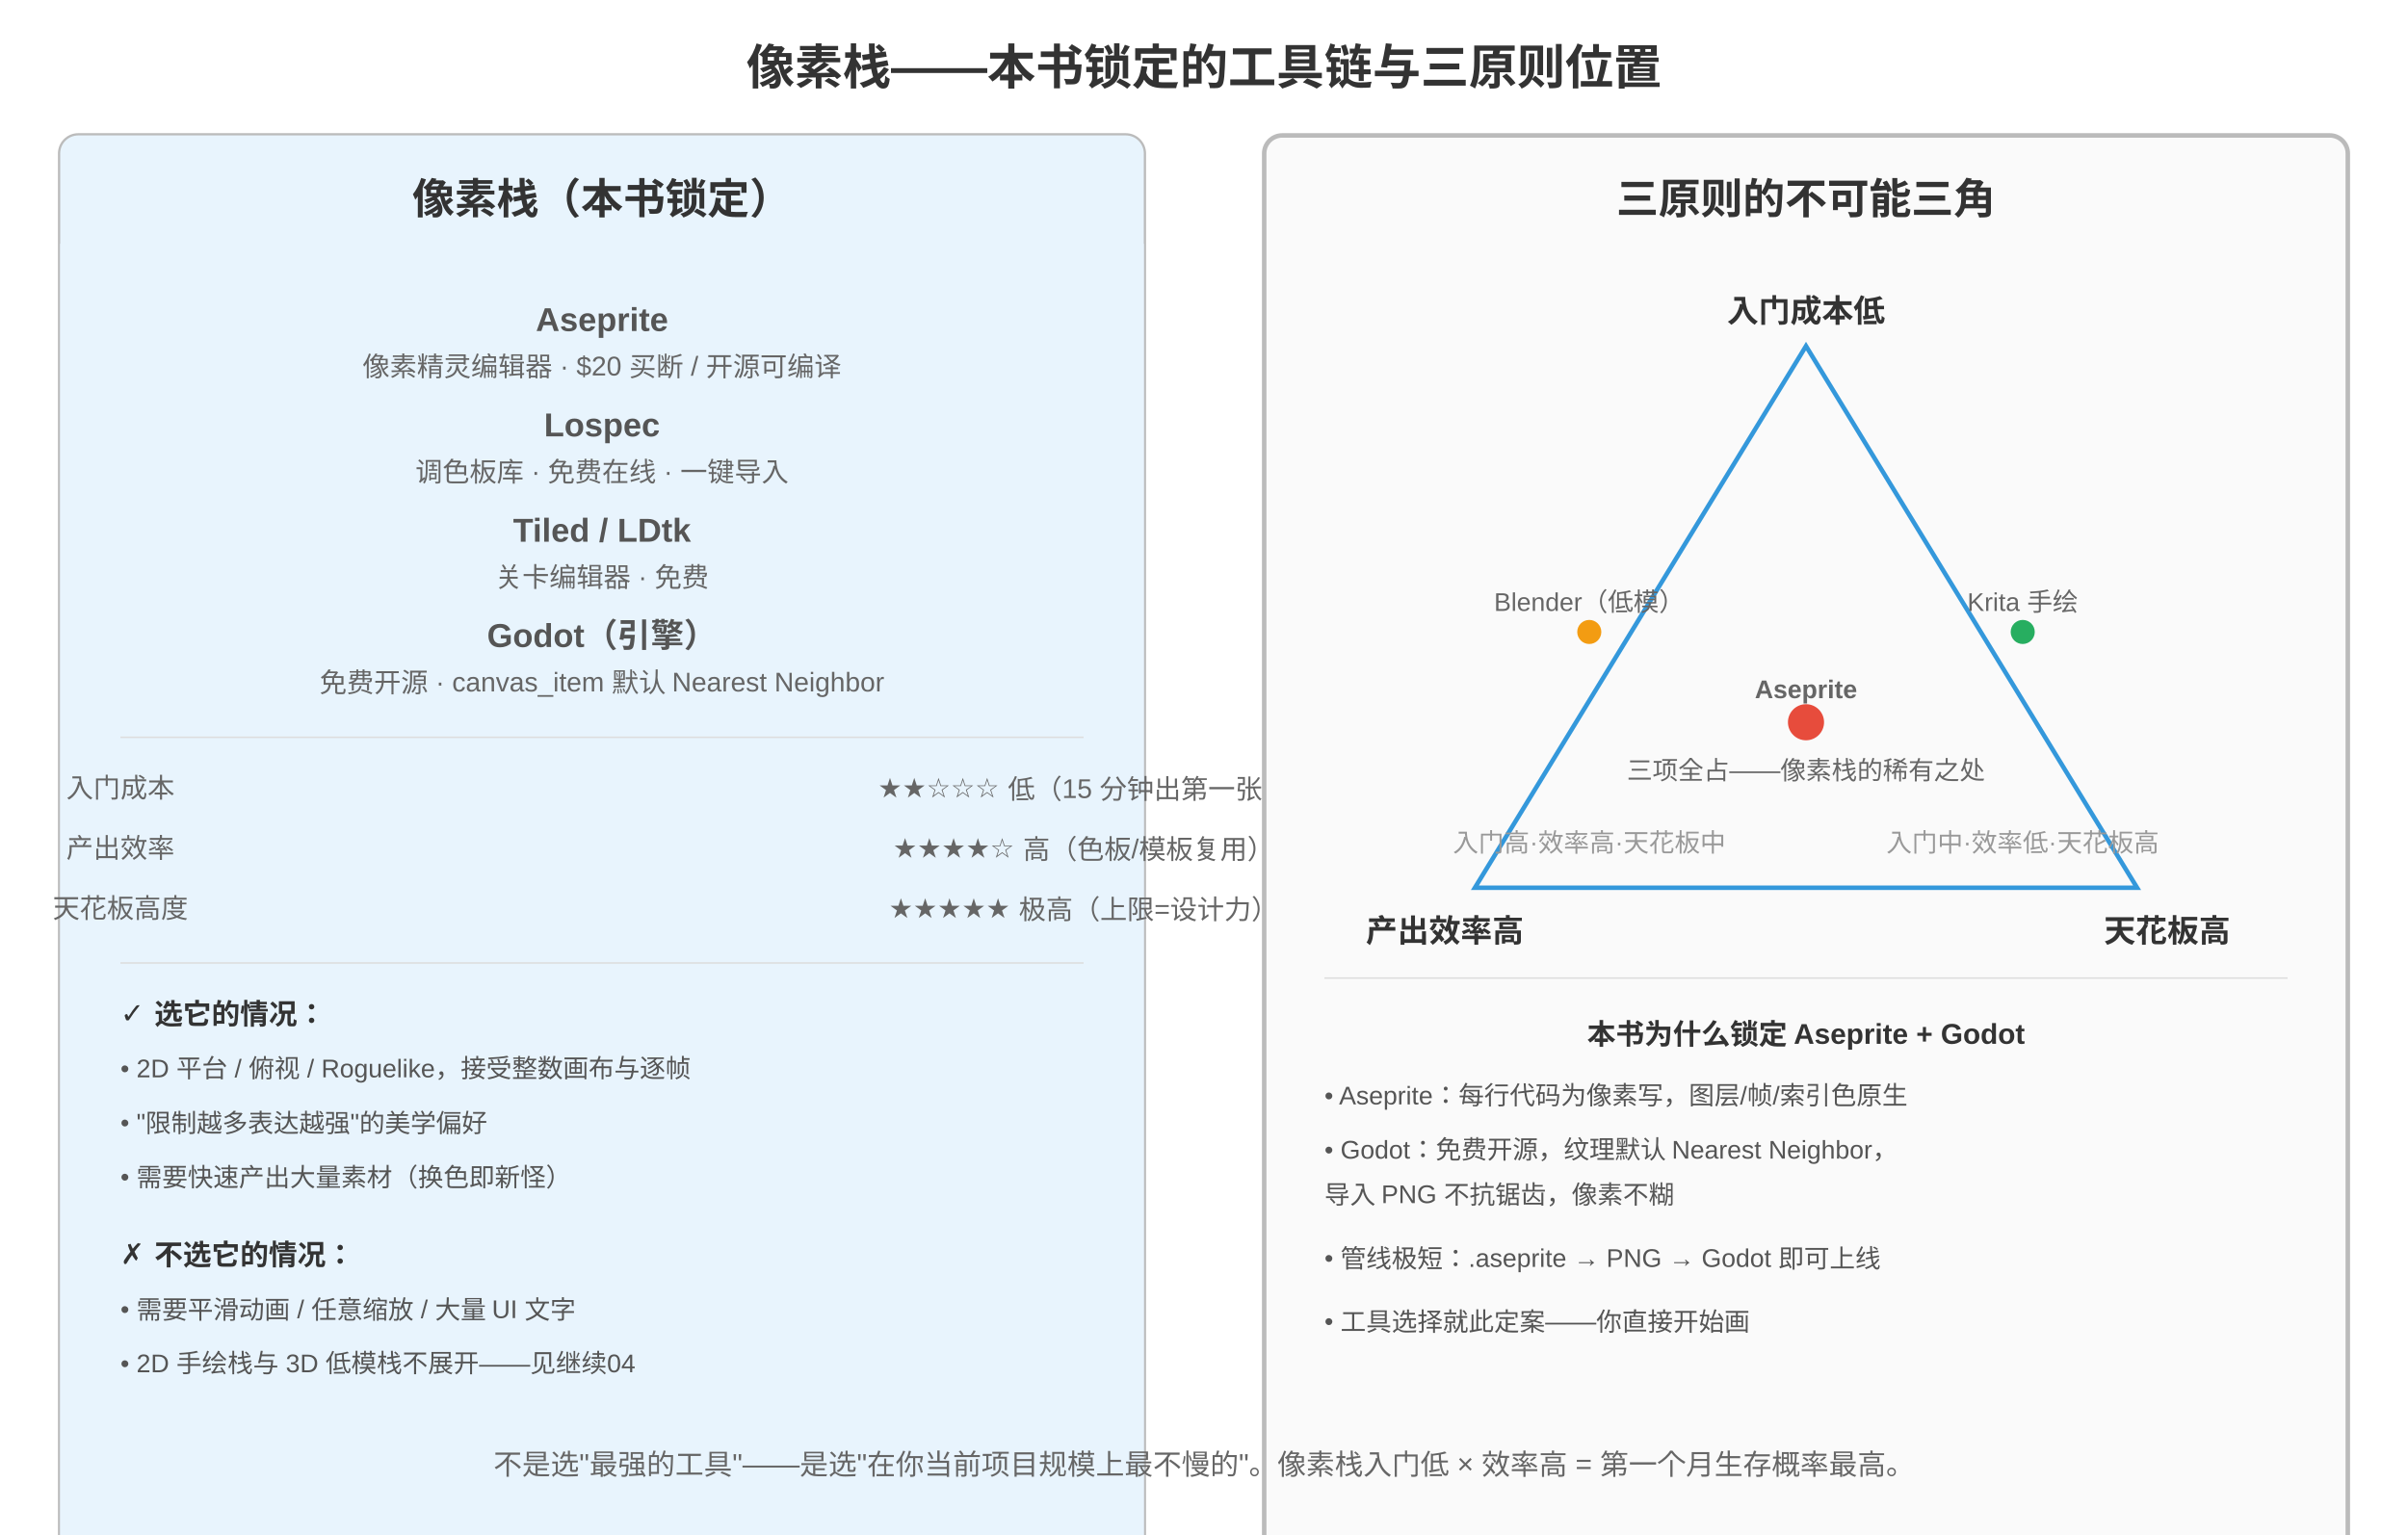
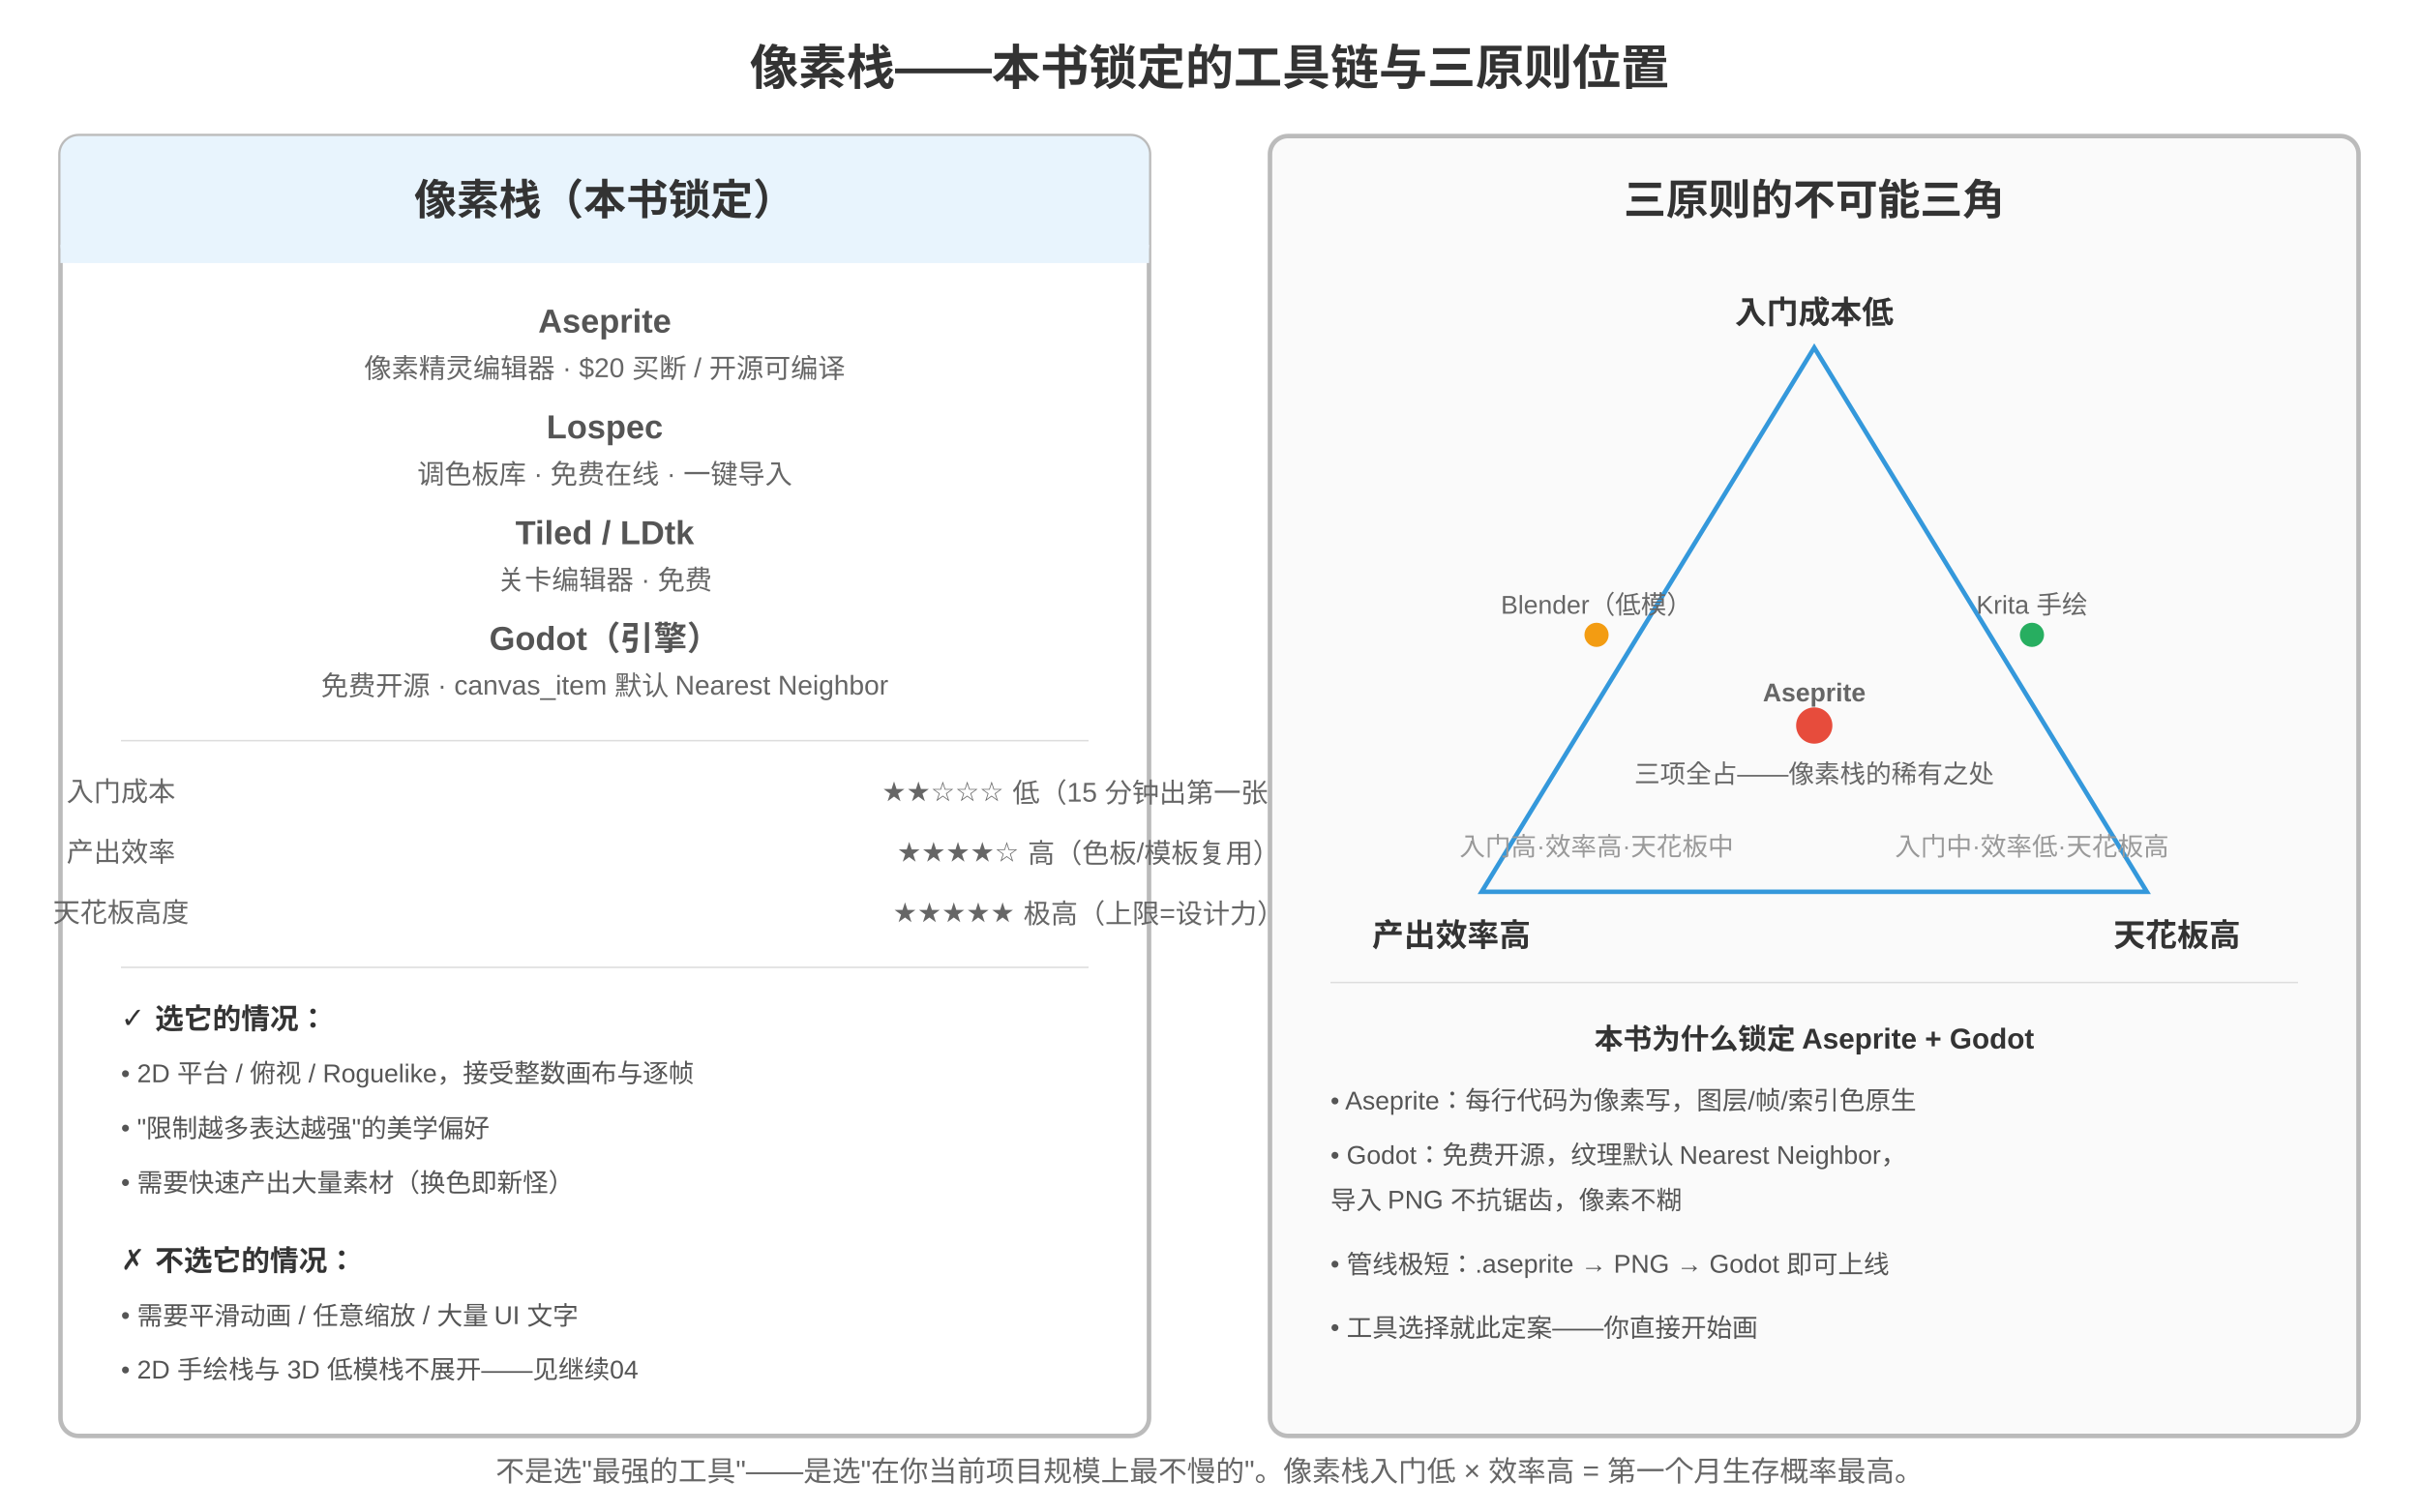
- <svg xmlns="http://www.w3.org/2000/svg" viewBox="0.0 0.0 800.0 510" width="800" height="510">
+ <svg xmlns="http://www.w3.org/2000/svg" viewBox="0 0 800 500" width="800" height="500">
  <style>
    text { font-family: 'PingFang SC','Microsoft YaHei',Arial,sans-serif; }
    .title { font-size: 16px; font-weight: bold; fill: #333; }
    .stack-title { font-size: 14px; font-weight: bold; fill: #333; text-anchor: middle; }
    .tool-name { font-size: 11px; fill: #555; text-anchor: middle; font-weight: bold; }
    .star-text { font-size: 9px; fill: #666; text-anchor: middle; }
    .suit-label { font-size: 9.5px; fill: #333; font-weight: bold; }
    .suit-text { font-size: 8.5px; fill: #555; }
    .divider { stroke: #ddd; stroke-width: 0.5; }
    .box-border { fill: none; stroke: #bbb; stroke-width: 1.5; }
    .header-bg { fill: #E8F4FD; }
    .tri-label { font-size: 10.5px; fill: #333; text-anchor: middle; font-weight: bold; }
    .tri-desc { font-size: 8.5px; fill: #666; text-anchor: middle; }
    .tri-soft { font-size: 8.5px; fill: #999; text-anchor: middle; }
    .note-text { font-size: 9.5px; fill: #666; text-anchor: middle; }
  </style>
  <text x="400" y="28" class="title" text-anchor="middle">像素栈——本书锁定的工具链与三原则位置</text>
  <g transform="translate(20, 45)">
-     <rect x="0" y="0" width="360" height="510" class="box-border" fill="#FAFAFA" rx="6" />
-     <rect x="0" y="0" width="360" height="510" class="header-bg" rx="6" />
-     <rect x="0" y="36" width="360" height="510" fill="#E8F4FD" />
+     <rect x="0" y="0" width="360" height="430" class="box-border" fill="#FAFAFA" rx="6" />
+     <rect x="0" y="0" width="360" height="42" class="header-bg" rx="6" />
+     <rect x="0" y="36" width="360" height="6" fill="#E8F4FD" />
    <text x="180" y="26" class="stack-title">像素栈（本书锁定）</text>
    <text x="180" y="65" class="tool-name">Aseprite</text>
    <text x="180" y="80" class="star-text">像素精灵编辑器 · $20 买断 / 开源可编译</text>
    <text x="180" y="100" class="tool-name">Lospec</text>
    <text x="180" y="115" class="star-text">调色板库 · 免费在线 · 一键导入</text>
    <text x="180" y="135" class="tool-name">Tiled / LDtk</text>
    <text x="180" y="150" class="star-text">关卡编辑器 · 免费</text>
    <text x="180" y="170" class="tool-name">Godot（引擎）</text>
    <text x="180" y="185" class="star-text">免费开源 · canvas_item 默认 Nearest Neighbor</text>
    <line x1="20" y1="200" x2="340" y2="200" class="divider" />
    <text x="20" y="220" class="star-text" text-anchor="start">入门成本</text>
    <text x="340" y="220" class="star-text" text-anchor="end">★★☆☆☆ 低（15 分钟出第一张）</text>
    <text x="20" y="240" class="star-text" text-anchor="start">产出效率</text>
    <text x="340" y="240" class="star-text" text-anchor="end">★★★★☆ 高（色板/模板复用）</text>
    <text x="20" y="260" class="star-text" text-anchor="start">天花板高度</text>
    <text x="340" y="260" class="star-text" text-anchor="end">★★★★★ 极高（上限=设计力）</text>
    <line x1="20" y1="275" x2="340" y2="275" class="divider" />
    <text x="20" y="295" class="suit-label">✓ 选它的情况：</text>
    <text x="20" y="313" class="suit-text">• 2D 平台 / 俯视 / Roguelike，接受整数画布与逐帧</text>
    <text x="20" y="331" class="suit-text">• "限制越多表达越强"的美学偏好</text>
    <text x="20" y="349" class="suit-text">• 需要快速产出大量素材（换色即新怪）</text>
    <text x="20" y="375" class="suit-label" fill="#E74C3C">✗ 不选它的情况：</text>
    <text x="20" y="393" class="suit-text">• 需要平滑动画 / 任意缩放 / 大量 UI 文字</text>
    <text x="20" y="411" class="suit-text">• 2D 手绘栈与 3D 低模栈不展开——见继续04</text>
  </g>
  <g transform="translate(420, 45)">
-     <rect x="0" y="0" width="360" height="510" fill="#FAFAFA" stroke="#bbb" stroke-width="1.5" rx="6" />
+     <rect x="0" y="0" width="360" height="430" fill="#FAFAFA" stroke="#bbb" stroke-width="1.5" rx="6" />
    <text x="180" y="26" class="stack-title">三原则的不可能三角</text>
    <polygon points="180,70 70,250 290,250" fill="none" stroke="#3498DB" stroke-width="1.5" />
    <text x="180" y="62" class="tri-label">入门成本低</text>
    <text x="60" y="268" class="tri-label" text-anchor="start">产出效率高</text>
    <text x="300" y="268" class="tri-label" text-anchor="end">天花板高</text>
    <circle cx="180" cy="195" r="6" fill="#E74C3C" />
    <text x="180" y="187" class="tri-desc" fill="#E74C3C" font-weight="bold">Aseprite</text>
    <text x="180" y="214" class="tri-desc">三项全占——像素栈的稀有之处</text>
    <circle cx="108" cy="165" r="4" fill="#F39C12" />
    <text x="108" y="158" class="tri-desc">Blender（低模）</text>
    <text x="108" y="238" class="tri-soft">入门高·效率高·天花板中</text>
    <circle cx="252" cy="165" r="4" fill="#27AE60" />
    <text x="252" y="158" class="tri-desc">Krita 手绘</text>
    <text x="252" y="238" class="tri-soft">入门中·效率低·天花板高</text>
    <line x1="20" y1="280" x2="340" y2="280" class="divider" />
    <text x="180" y="302" class="suit-label" text-anchor="middle">本书为什么锁定 Aseprite + Godot</text>
    <text x="20" y="322" class="suit-text">• Aseprite：每行代码为像素写，图层/帧/索引色原生</text>
    <text x="20" y="340" class="suit-text">• Godot：免费开源，纹理默认 Nearest Neighbor，</text>
    <text x="20" y="355" class="suit-text">  导入 PNG 不抗锯齿，像素不糊</text>
    <text x="20" y="376" class="suit-text">• 管线极短：.aseprite → PNG → Godot 即可上线</text>
    <text x="20" y="397" class="suit-text">• 工具选择就此定案——你直接开始画</text>
  </g>
  <text x="400" y="490" class="note-text">不是选"最强的工具"——是选"在你当前项目规模上最不慢的"。像素栈入门低 × 效率高 = 第一个月生存概率最高。</text>
</svg>
